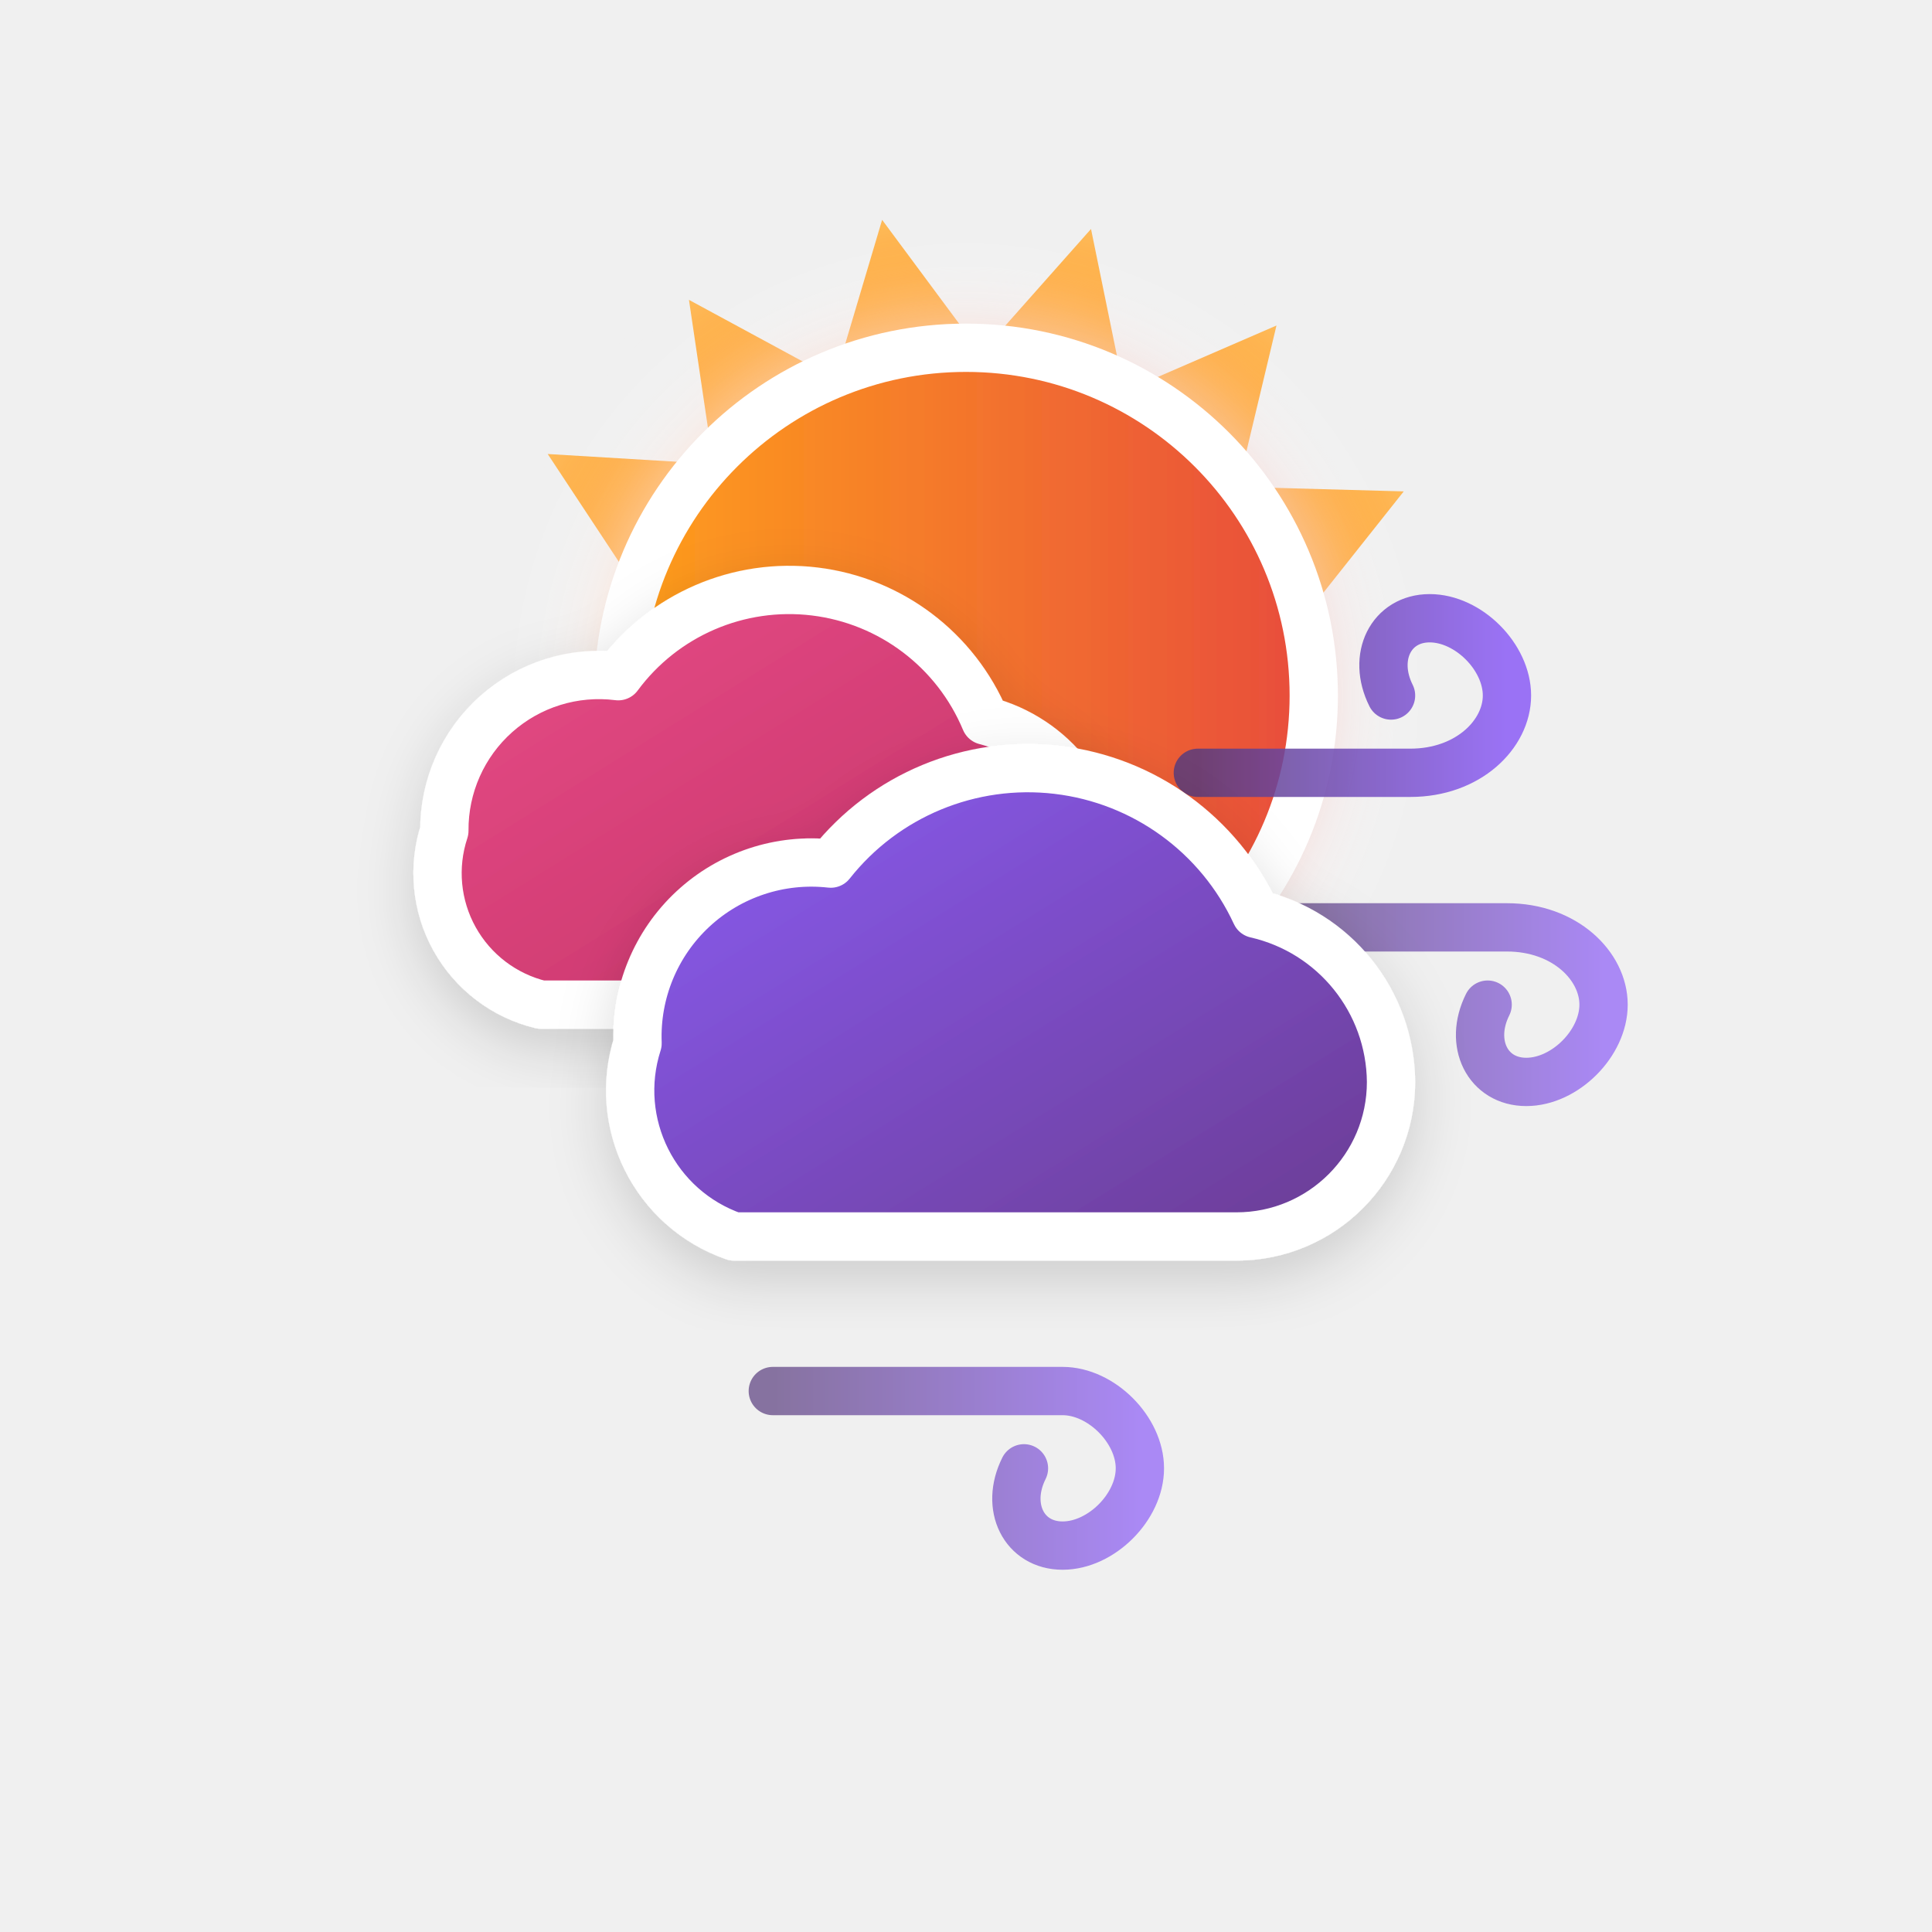
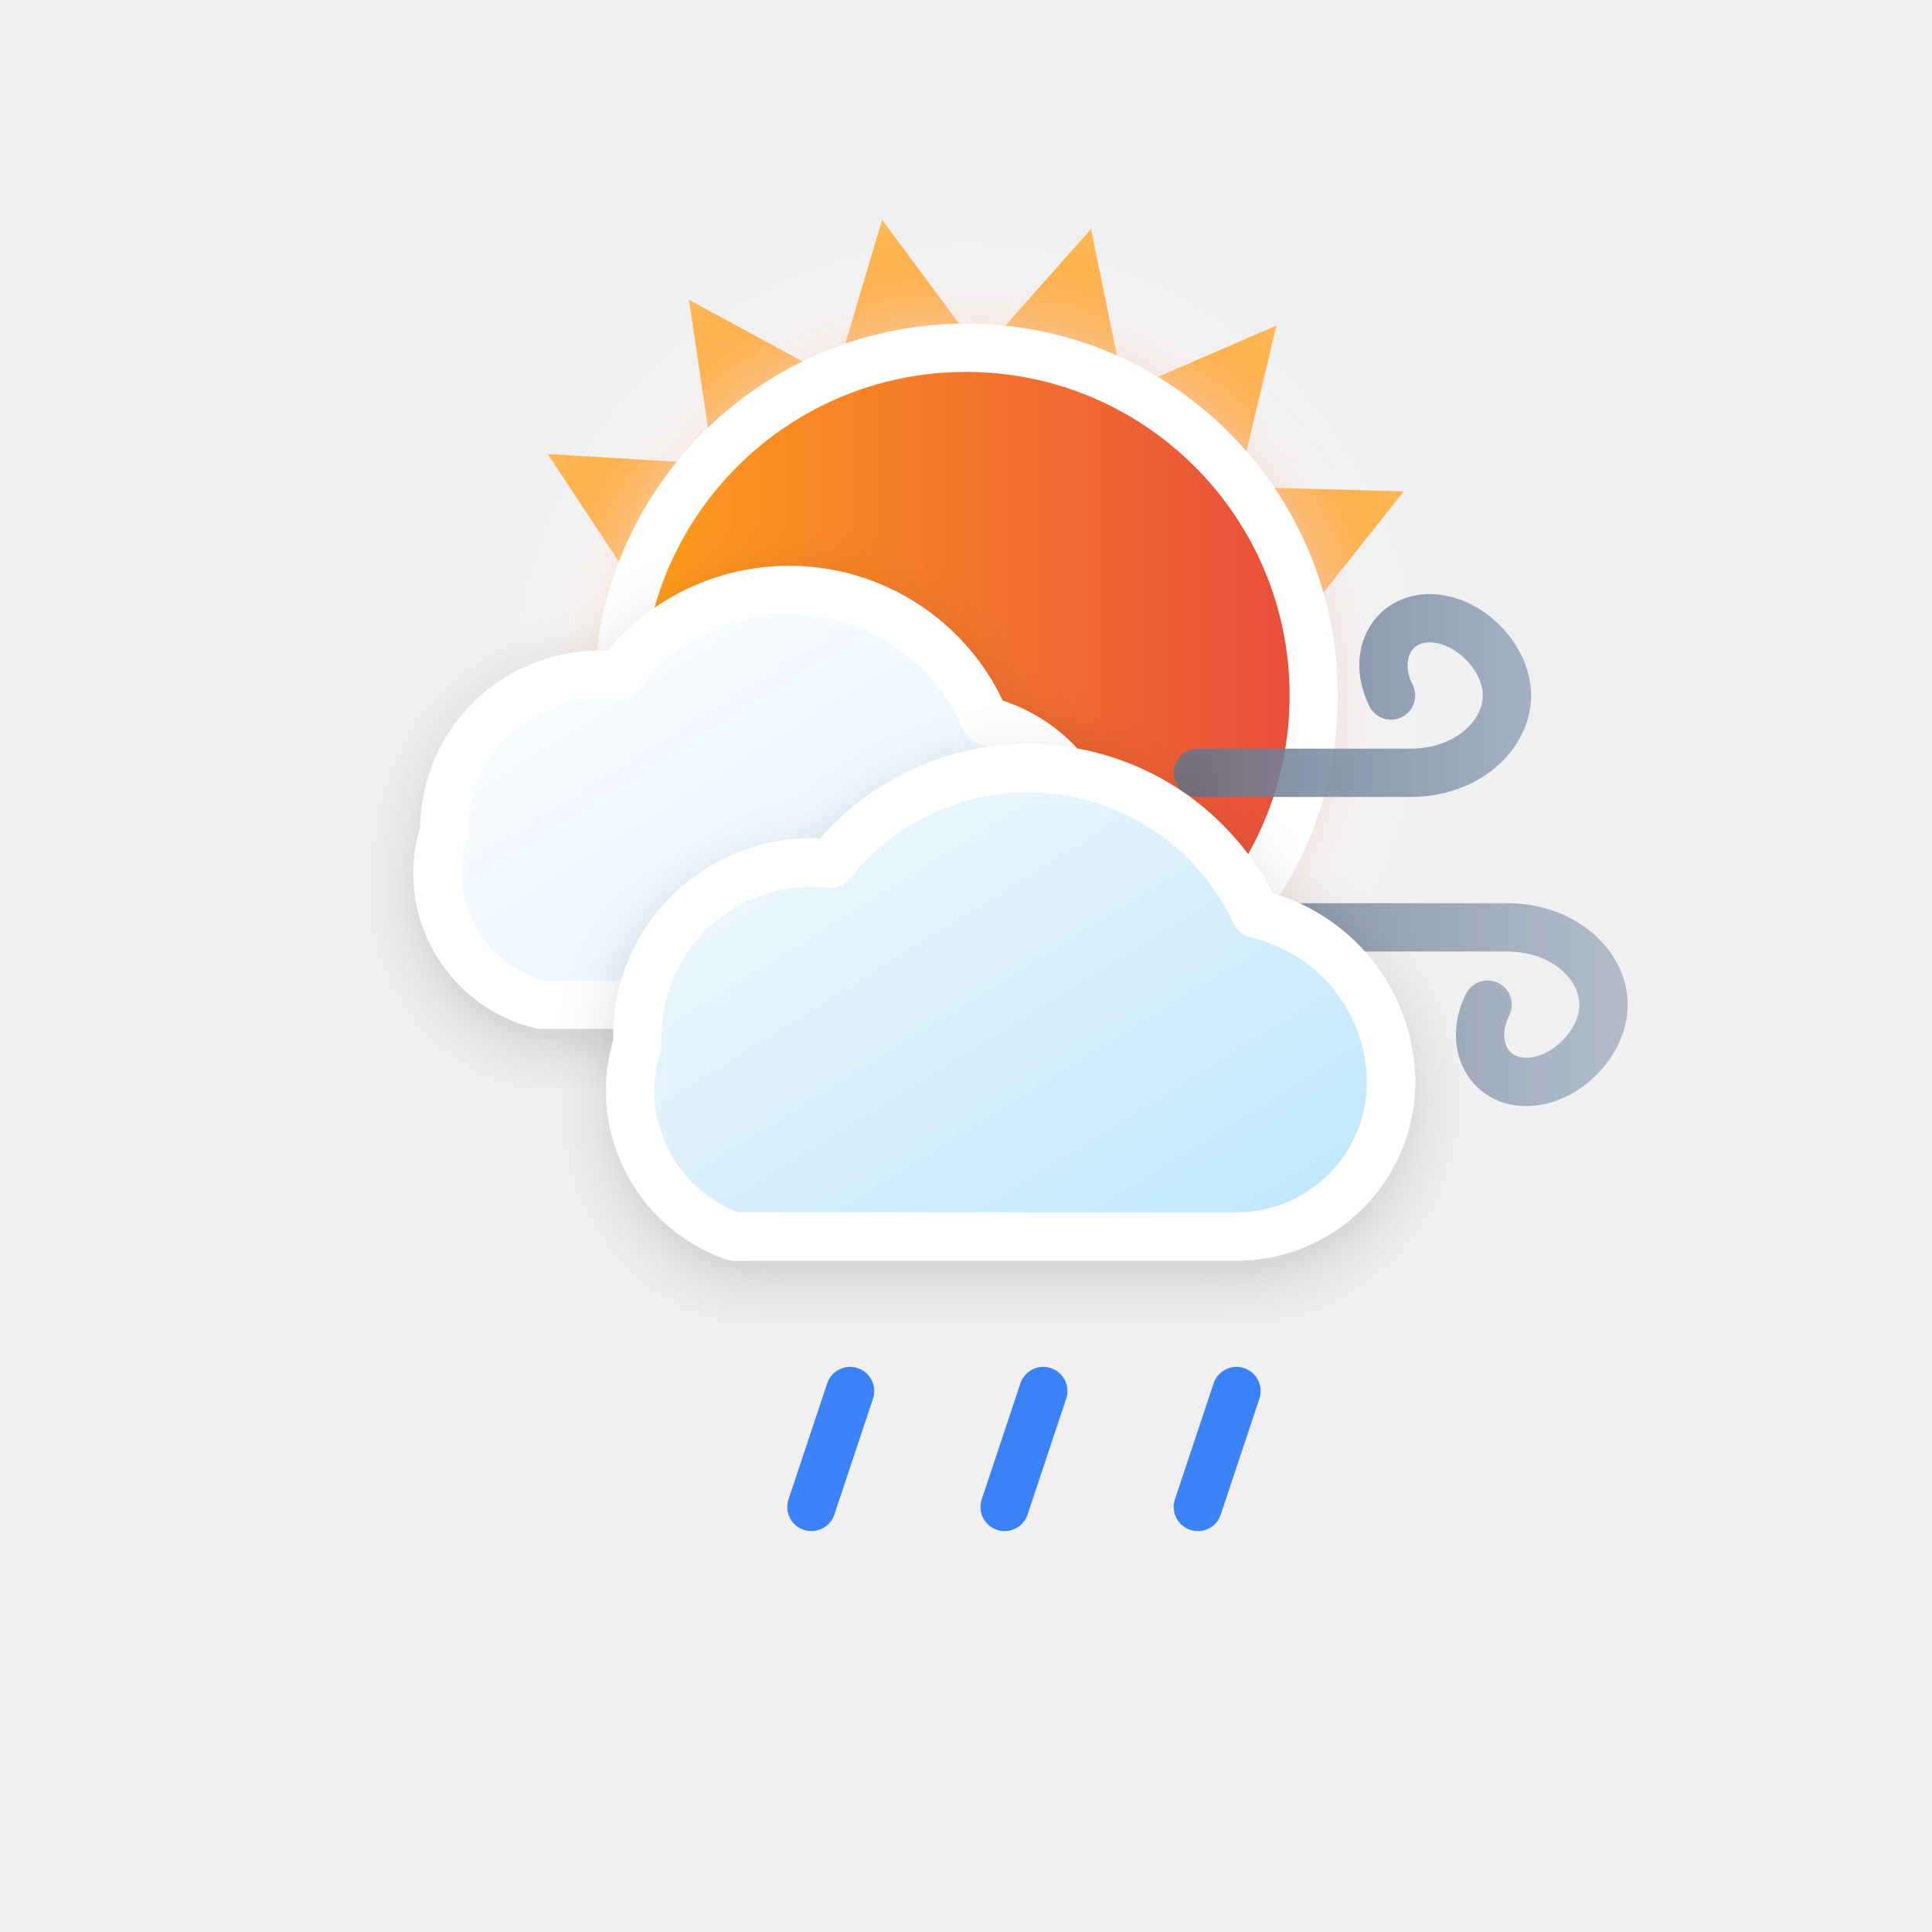
<svg xmlns="http://www.w3.org/2000/svg" viewBox="0 0 100 100" width="100" height="100">
  <defs>
    <linearGradient id="ic-sun" x1="0%" y1="0%" x2="100%" y2="0%">
      <stop offset="0%" stop-color="#ff9f1c" />
      <stop offset="100%" stop-color="#e84c3c" />
    </linearGradient>
    <linearGradient id="ic-sun-ray" x1="0%" y1="0%" x2="0%" y2="100%">
      <stop offset="0%" stop-color="#ffb347" />
      <stop offset="100%" stop-color="#ff8a00" />
    </linearGradient>
    <linearGradient id="ic-cloud-pink" x1="0%" y1="0%" x2="100%" y2="100%">
-       <stop offset="0%" stop-color="#e84c88" />
-       <stop offset="100%" stop-color="#c23365" />
+       <stop offset="0%" stop-color="#ffffff" />
+       <stop offset="100%" stop-color="#e0f2fe" />
    </linearGradient>
    <linearGradient id="ic-cloud-purple" x1="0%" y1="0%" x2="100%" y2="100%">
-       <stop offset="0%" stop-color="#8b5cf6" />
-       <stop offset="100%" stop-color="#6a3c91" />
+       <stop offset="0%" stop-color="#f8fafc" />
+       <stop offset="100%" stop-color="#bae6fd" />
    </linearGradient>
    <linearGradient id="ic-wind" x1="0%" y1="0%" x2="100%" y2="0%">
-       <stop offset="0%" stop-color="#593c7d" />
-       <stop offset="100%" stop-color="#8b5cf6" />
+       <stop offset="0%" stop-color="#64748b" />
+       <stop offset="100%" stop-color="#94a3b8" />
    </linearGradient>
    <filter id="ic-glow" x="-50%" y="-50%" width="200%" height="200%">
      <feGaussianBlur stdDeviation="2.5" result="blur" />
      <feMerge>
        <feMergeNode in="blur" />
        <feMergeNode in="SourceGraphic" />
      </feMerge>
    </filter>
    <filter id="ic-shadow" x="-20%" y="-20%" width="140%" height="140%">
      <feDropShadow dx="0" dy="1" stdDeviation="1.5" flood-color="#000" flood-opacity="0.15" />
    </filter>
  </defs>
  <g fill="url(#ic-sun-ray)" opacity="0.9">
    <polygon points="50,11 46.5,18 53.5,18" transform="rotate(-60, 50, 36)" />
    <polygon points="50,11 46.5,18 53.5,18" transform="rotate(-35, 50, 36)" />
    <polygon points="50,11 46.5,18 53.5,18" transform="rotate(-10, 50, 36)" />
    <polygon points="50,11 46.5,18 53.5,18" transform="rotate(15, 50, 36)" />
    <polygon points="50,11 46.5,18 53.5,18" transform="rotate(40, 50, 36)" />
    <polygon points="50,11 46.5,18 53.5,18" transform="rotate(65, 50, 36)" />
  </g>
  <circle cx="50" cy="36" r="18" fill="url(#ic-sun)" filter="url(#ic-glow)" stroke="#fff" stroke-width="2.5" stroke-linejoin="round" />
  <line x1="20" y1="38" x2="26" y2="38" stroke="url(#ic-wind)" stroke-width="3" stroke-linecap="round" opacity="0.85" />
  <line x1="16" y1="44" x2="24" y2="44" stroke="url(#ic-wind)" stroke-width="3" stroke-linecap="round" opacity="0.7" />
  <line x1="68" y1="32" x2="76" y2="32" stroke="url(#ic-wind)" stroke-width="3" stroke-linecap="round" opacity="0.85" />
  <g filter="url(#ic-shadow)">
    <path d="M 28,52 h 22 a 7,7 0 0,0 7,-7 a 8,8 0 0,0 -6,-7.7 a 11,11 0 0,0 -19,-2.3 a 8,8 0 0,0 -9,8 a 7,7 0 0,0 5,9 z" fill="url(#ic-cloud-pink)" stroke="#fff" stroke-width="2.5" stroke-linejoin="round" />
  </g>
  <path d="M 62,40 h 11 C 76,40 78,38 78,36 C 78,34 76,32 74,32 C 72,32 71,34 72,36" stroke="url(#ic-wind)" stroke-width="2.5" stroke-linecap="round" fill="none" opacity="0.85" />
  <path d="M 67,48 h 11 C 81,48 83,50 83,52 C 83,54 81,56 79,56 C 77,56 76,54 77,52" stroke="url(#ic-wind)" stroke-width="2.5" stroke-linecap="round" fill="none" opacity="0.7" />
  <g filter="url(#ic-shadow)">
    <path d="M 40,64 h 24 a 8,8 0 0,0 8,-8 a 9,9 0 0,0 -7,-8.7 a 13,13 0 0,0 -22,-2.6 a 9,9 0 0,0 -10,9.3 a 8,8 0 0,0 5,10 z" fill="url(#ic-cloud-purple)" stroke="#fff" stroke-width="2.5" stroke-linejoin="round" />
  </g>
-   <line x1="33" y1="72" x2="37" y2="72" stroke="url(#ic-wind)" stroke-width="2.5" stroke-linecap="round" opacity="0.85" />
-   <path d="M 40,72 h 15 C 57,72 59,74 59,76 C 59,78 57,80 55,80 C 53,80 52,78 53,76" stroke="url(#ic-wind)" stroke-width="2.5" stroke-linecap="round" fill="none" opacity="0.7" />
-   <line x1="62" y1="72" x2="67" y2="72" stroke="url(#ic-wind)" stroke-width="2.5" stroke-linecap="round" opacity="0.85" />
+   <line x1="44" y1="72" x2="42" y2="78" stroke="#3b82f6" stroke-width="2.5" stroke-linecap="round" />
+   <line x1="54" y1="72" x2="52" y2="78" stroke="#3b82f6" stroke-width="2.5" stroke-linecap="round" />
+   <line x1="64" y1="72" x2="62" y2="78" stroke="#3b82f6" stroke-width="2.5" stroke-linecap="round" />
</svg>
